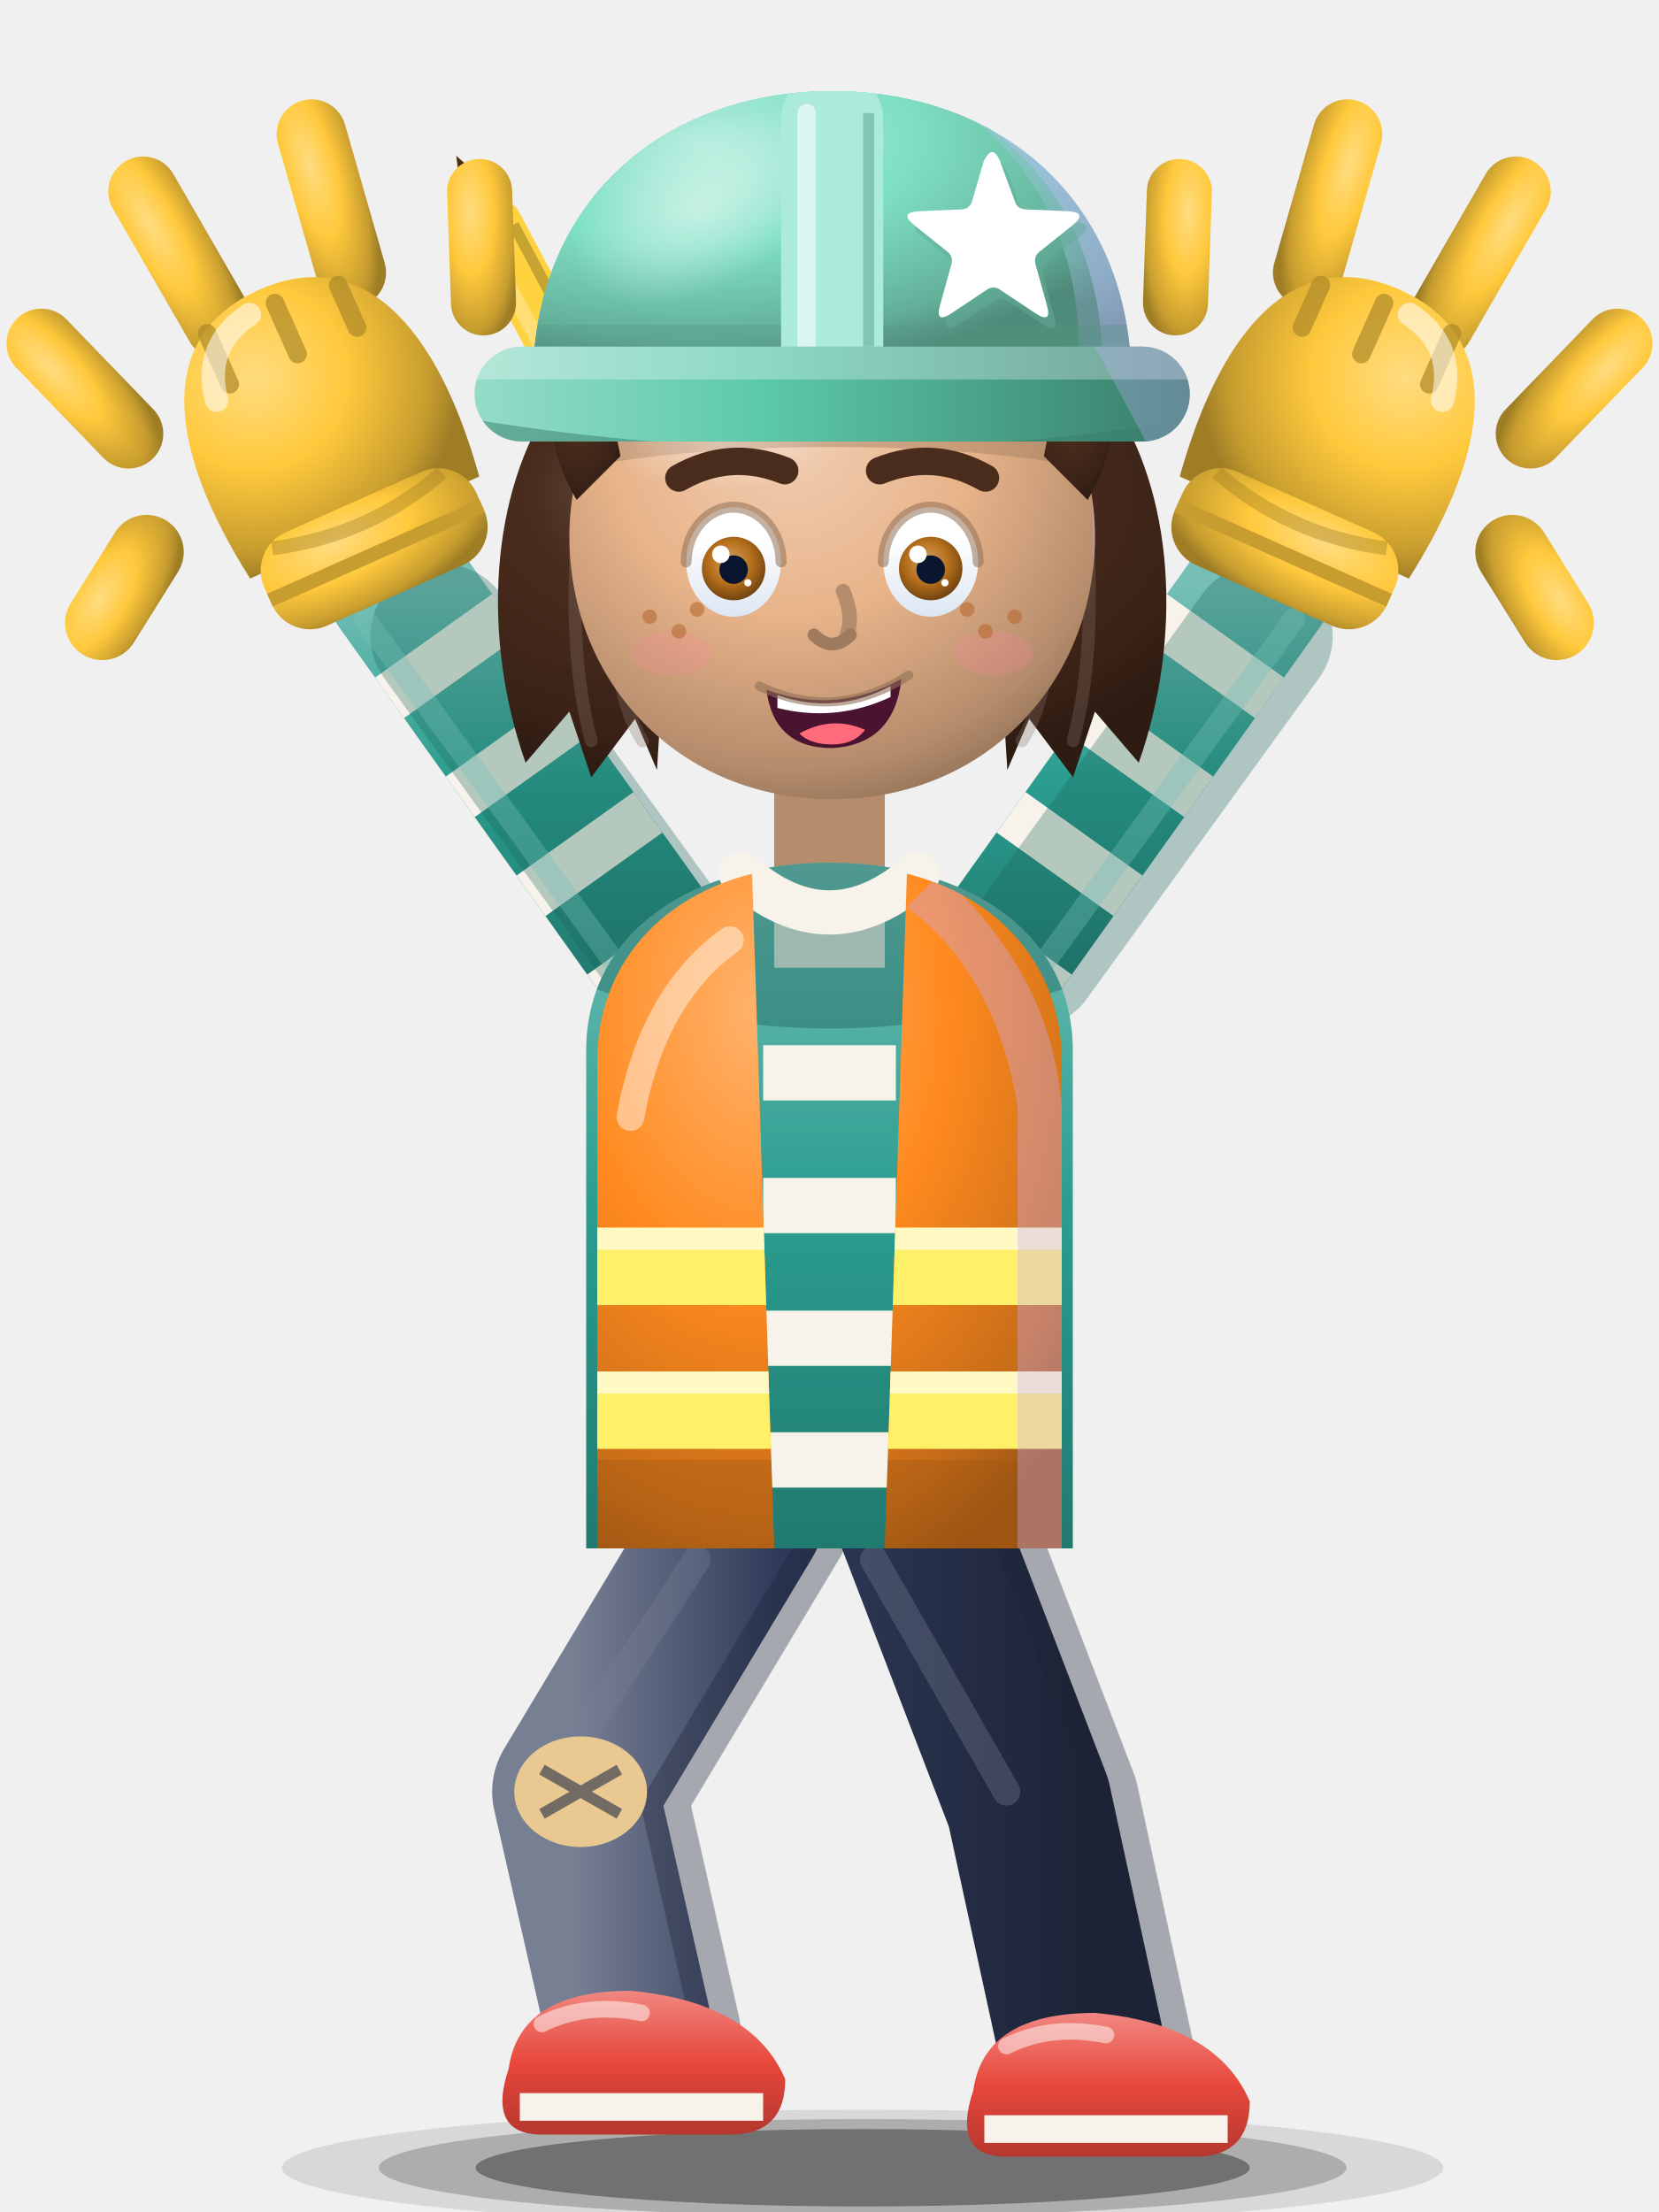
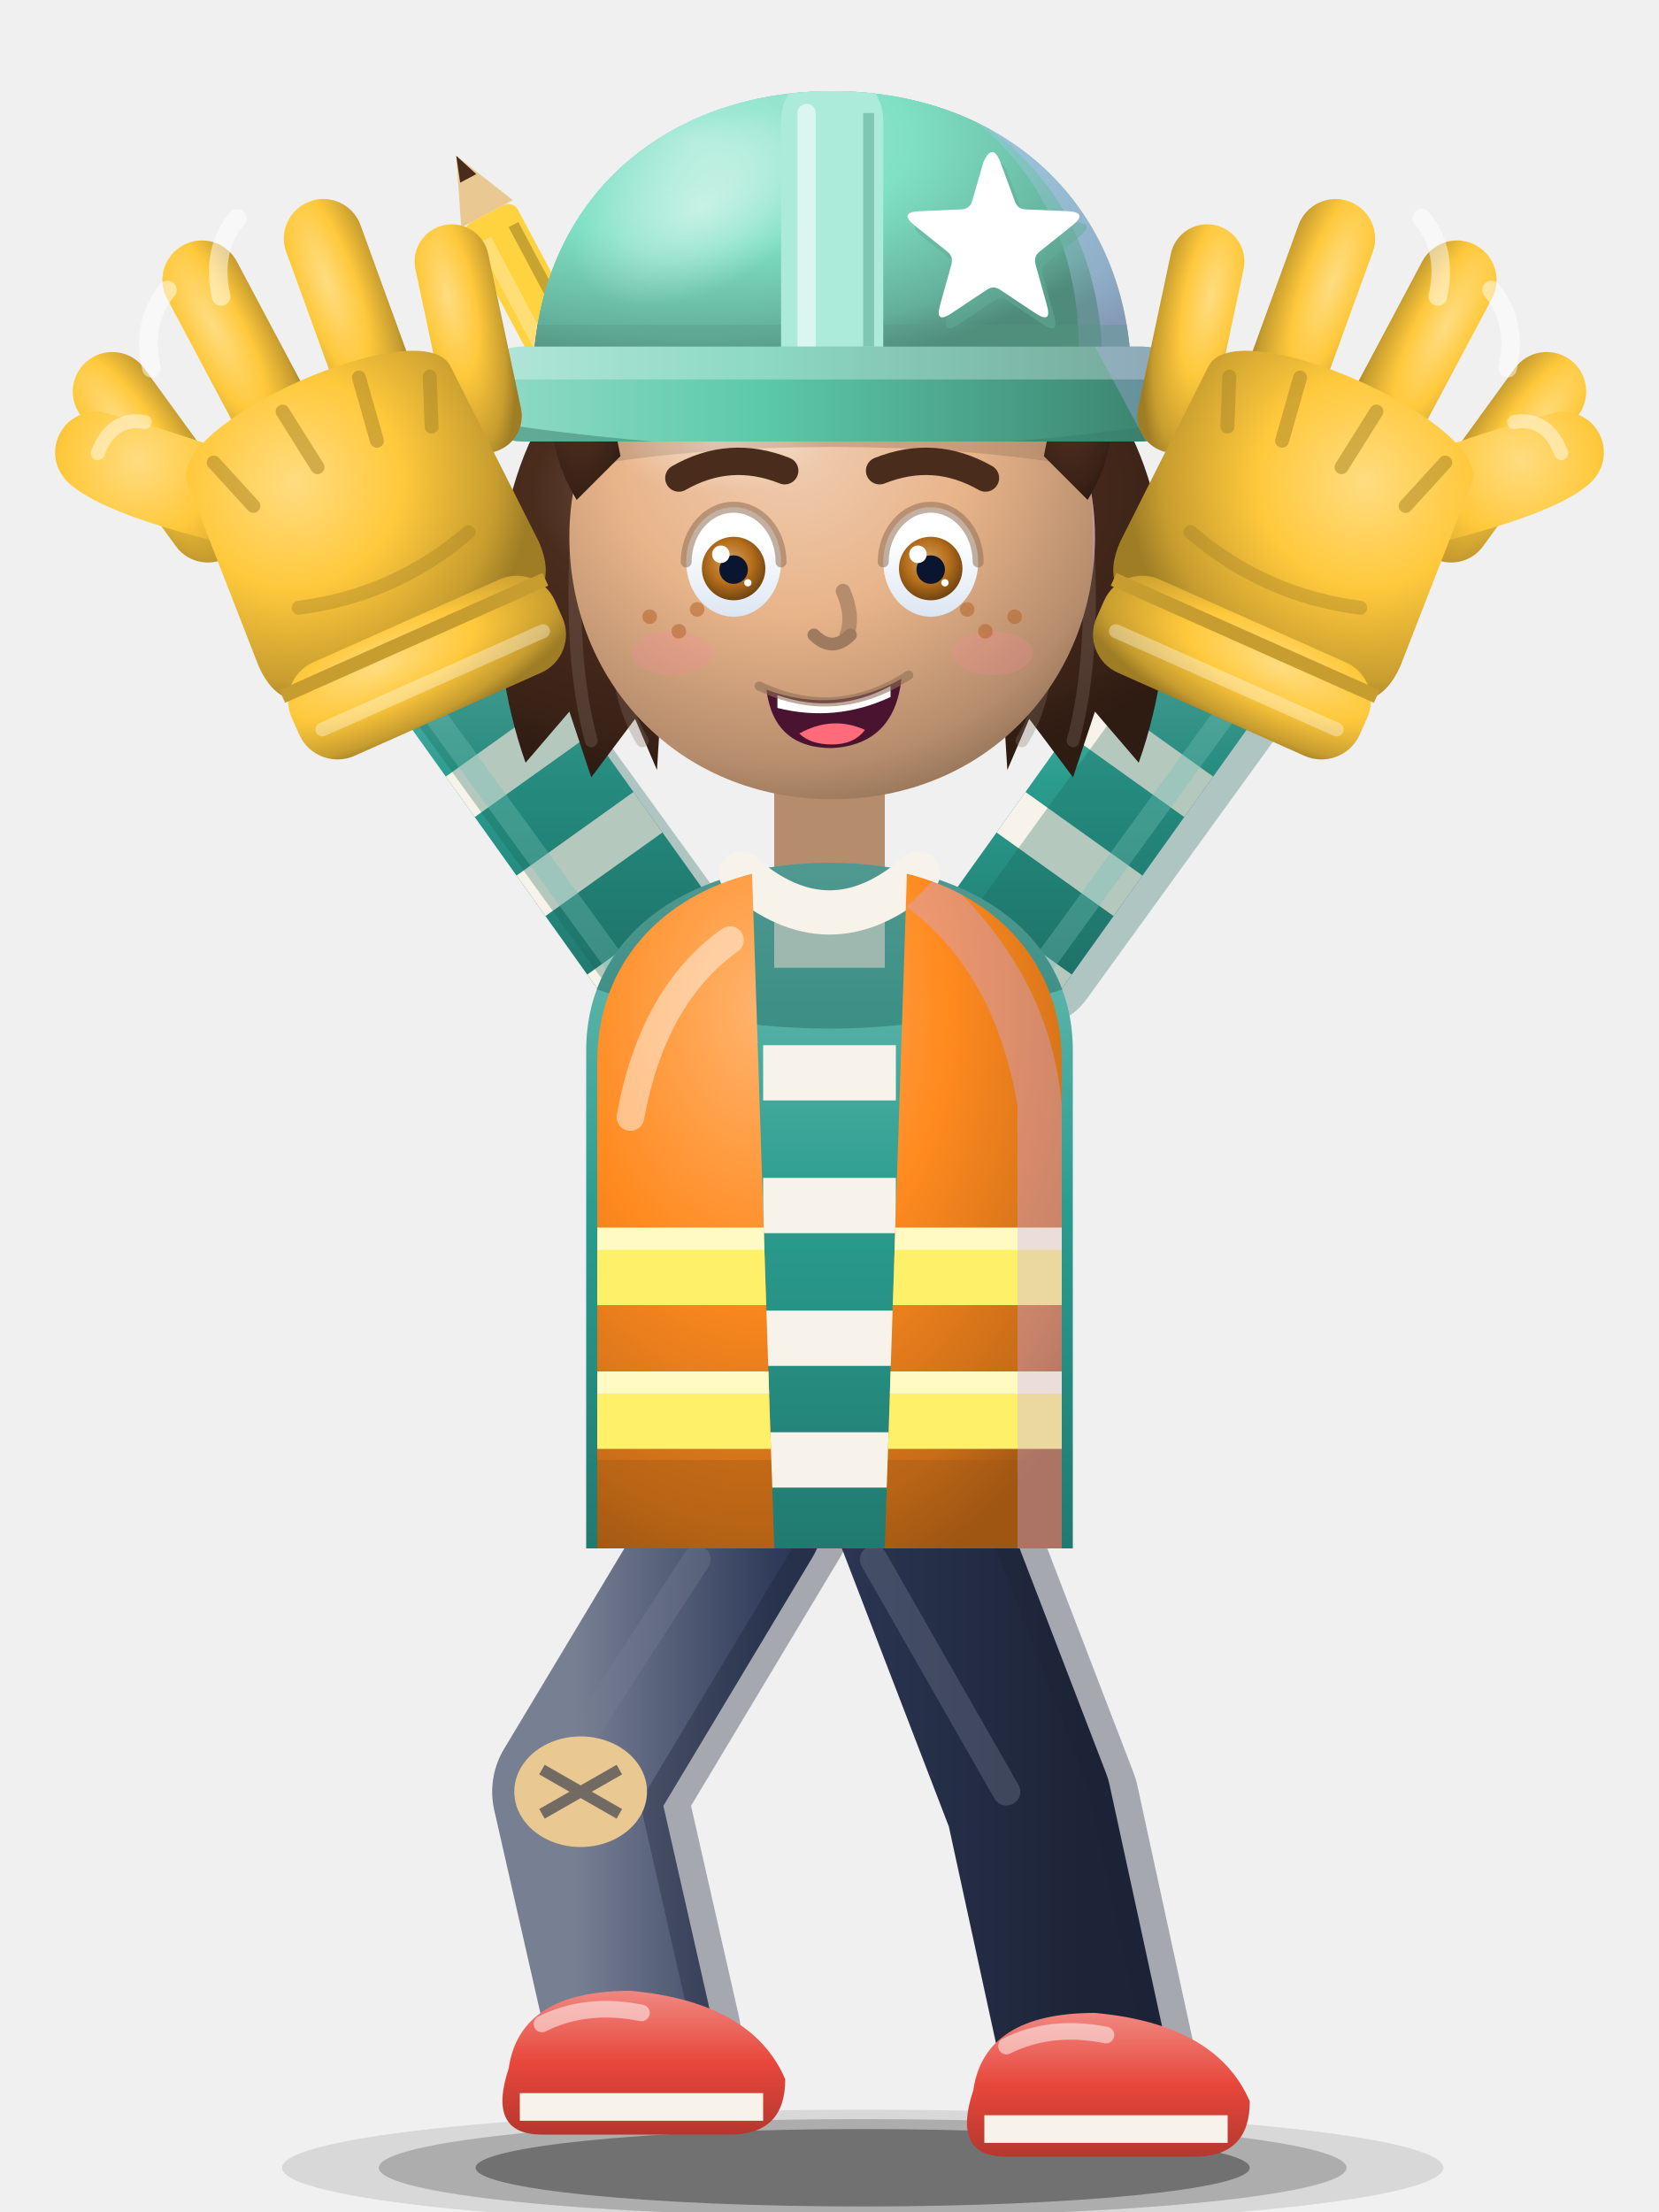
<svg xmlns="http://www.w3.org/2000/svg" viewBox="0 0 300 400" width="300" height="400">
  <defs>
    <radialGradient id="gS" cx="0.42" cy="0.3" r="0.75">
      <stop offset="0" stop-color="#F0CEB3" />
      <stop offset=".45" stop-color="#E8B48A" />
      <stop offset=".85" stop-color="#B58C6C" />
      <stop offset="1" stop-color="#907056" />
    </radialGradient>
    <radialGradient id="gH" cx="0.4" cy="0.25" r="0.78">
      <stop offset="0" stop-color="#89766C" />
      <stop offset=".45" stop-color="#4A2C1D" />
      <stop offset=".85" stop-color="#3A2217" />
      <stop offset="1" stop-color="#2E1B12" />
    </radialGradient>
    <radialGradient id="gM" cx="0.36" cy="0.28" r="0.8">
      <stop offset="0" stop-color="#ACEBD9" />
      <stop offset=".45" stop-color="#7FE0C4" />
      <stop offset=".85" stop-color="#63AF99" />
      <stop offset="1" stop-color="#4F8B7A" />
    </radialGradient>
    <linearGradient id="gB" x1="0" y1="0" x2="1" y2="0">
      <stop offset="0" stop-color="#95DCC8" />
      <stop offset=".4" stop-color="#5CC9AB" />
      <stop offset="1" stop-color="#397D6A" />
    </linearGradient>
    <radialGradient id="gV" cx="0.35" cy="0.2" r="0.9">
      <stop offset="0" stop-color="#FFB36D" />
      <stop offset=".45" stop-color="#FF8A1F" />
      <stop offset=".85" stop-color="#C76C18" />
      <stop offset="1" stop-color="#9E5613" />
    </radialGradient>
    <radialGradient id="gG" cx="0.35" cy="0.3" r="0.78">
      <stop offset="0" stop-color="#FFDC80" />
      <stop offset=".45" stop-color="#FFC93C" />
      <stop offset=".85" stop-color="#C79D2F" />
      <stop offset="1" stop-color="#9E7D25" />
    </radialGradient>
    <radialGradient id="gSp" cx="0.5" cy="0.5" r="0.5">
      <stop offset="0" stop-color="#FFFFFF" stop-opacity="0.35" />
      <stop offset="0.55" stop-color="#FFFFFF" stop-opacity="0.175" />
      <stop offset="1" stop-color="#FFFFFF" stop-opacity="0" />
    </radialGradient>
    <radialGradient id="gSp2" cx="0.5" cy="0.5" r="0.5">
      <stop offset="0" stop-color="#FFFFFF" stop-opacity="0.5" />
      <stop offset="0.55" stop-color="#FFFFFF" stop-opacity="0.25" />
      <stop offset="1" stop-color="#FFFFFF" stop-opacity="0" />
    </radialGradient>
    <linearGradient id="eyw" x1="0" y1="0" x2="0" y2="1">
      <stop offset=".3" stop-color="#FFFFFF" />
      <stop offset="1" stop-color="#DCE6F2" />
    </linearGradient>
    <radialGradient id="eyi" cx=".45" cy=".4" r=".6">
      <stop offset="0" stop-color="#D1A26B" />
      <stop offset=".55" stop-color="#B8701C" />
      <stop offset="1" stop-color="#724511" />
    </radialGradient>
    <g id="ey">
      <ellipse rx="13" ry="15" fill="url(#eyw)" />
      <circle cy="1.8" r="8.7" fill="url(#eyi)" />
      <circle cy="2.1" r="3.9" fill="#0A1630" />
      <circle cx="-3.5" cy="-2.1" r="2.4" fill="#FFFFFF" />
      <circle cx="3.9" cy="5.7" r="1" fill="#FFFFFF" />
      <path d="M-13 0A13 15 0 0 1 13 0" fill="none" stroke="#907056" stroke-opacity=".55" stroke-width="3" stroke-linecap="round" />
    </g>
    <path id="fc" d="M128 82C170 82 200 112 200 150C200 190 170 222 128 222C86 222 56 190 56 150C56 112 86 82 128 82Z" />
    <path id="dome" d="M46 108C46 58 82 28 128 28C174 28 210 58 210 108Z" />
    <rect id="brim" x="30" y="98" width="196" height="26" rx="13" />
    <clipPath id="cfc">
      <use href="#fc" />
    </clipPath>
    <clipPath id="cdome">
      <use href="#dome" />
    </clipPath>
    <clipPath id="cbrim">
      <use href="#brim" />
    </clipPath>
    <linearGradient id="gT" x1="0" y1="0" x2="0" y2="1">
      <stop offset="0" stop-color="#75BFB6" />
      <stop offset="0.5" stop-color="#2A9D8F" />
      <stop offset="1" stop-color="#217A70" />
    </linearGradient>
    <linearGradient id="gTr" x1="0" y1="0" x2="1" y2="0">
      <stop offset="0" stop-color="#777F93" />
      <stop offset=".4" stop-color="#2E3A59" />
      <stop offset="1" stop-color="#1D2437" />
    </linearGradient>
    <linearGradient id="gSh" x1="0" y1="0" x2="0" y2="1">
      <stop offset="0" stop-color="#F08780" />
      <stop offset="0.5" stop-color="#E8473B" />
      <stop offset="1" stop-color="#B5372E" />
    </linearGradient>
    <g id="glove">
-       <rect x="-12" y="-100" width="15" height="48" rx="7.5" transform="rotate(-6)" />
-       <rect x="4" y="-98" width="15" height="46" rx="7.5" transform="rotate(8)" />
-       <rect x="-28" y="-90" width="15" height="42" rx="7.5" transform="rotate(-20)" />
-       <rect x="18" y="-84" width="14" height="38" rx="7" transform="rotate(22)" />
-       <rect x="-52" y="-50" width="34" height="16" rx="8" transform="rotate(-34)" />
-       <path d="M-27-6C-32-40-24-62 0-62C24-62 32-40 27-6Z" />
-       <rect x="-25" y="-12" width="50" height="22" rx="9" />
+       <rect x="-34" y="-70" width="17" height="52" rx="8.5" transform="rotate(-12)" />
+       <rect x="-14" y="-78" width="17" height="60" rx="8.5" transform="rotate(-4)" />
+       <rect x="4" y="-76" width="17" height="58" rx="8.5" transform="rotate(4)" />
+       <rect x="21" y="-66" width="16" height="50" rx="8" transform="rotate(12)" />
+       <path d="M-18-6C-24-12-48-28-54-40C-58-48-50-56-42-52C-34-46-14-28-8-20Z" />
+       <path d="M-31-30C-31-44 31-44 31-30L33 12Q33 24 21 24H-21Q-33 24 -33 12Z" />
+       <rect x="-31" y="16" width="62" height="22" rx="9" />
    </g>
    <path id="vt" d="M106 280V190C106 168 126 156 150 156C174 156 194 168 194 190V280Z" />
    <path id="vest" d="M108 280V192C108 174 120 162 136 158L140 280ZM192 280V192C192 174 180 162 164 158L160 280Z" />
    <clipPath id="cvt">
      <use href="#vt" />
    </clipPath>
    <clipPath id="cvest">
      <use href="#vest" />
    </clipPath>
  </defs>
  <g fill="#000000">
    <ellipse cx="156" cy="392" rx="105" ry="10.5" fill-opacity=".1" />
    <ellipse cx="156" cy="392" rx="87.5" ry="8.8" fill-opacity=".2" />
    <ellipse cx="156" cy="392" rx="70" ry="7" fill-opacity=".35" />
  </g>
  <path d="M134 274L104 324L114 368M166 274L186 326L196 372" fill="none" stroke="url(#gTr)" stroke-width="30" stroke-linecap="round" stroke-linejoin="round" />
  <path d="M134 274L104 324L114 368M166 274L186 326L196 372" fill="none" stroke="#1D2437" stroke-opacity=".35" stroke-width="30" stroke-linecap="round" stroke-linejoin="round" transform="translate(5 0)" clip-path="none" />
  <path d="M134 274L104 324L114 368M166 274L186 326L196 372" fill="none" stroke="url(#gTr)" stroke-width="22" stroke-linecap="round" stroke-linejoin="round" />
  <path d="M126 282L100 322M158 282L182 324" fill="none" stroke="#777F93" stroke-opacity=".35" stroke-width="5" stroke-linecap="round" />
  <ellipse cx="105" cy="324" rx="12" ry="10" fill="#E9C891" />
  <path d="M98 320L112 328M98 328L112 320" stroke="#242D45" stroke-width="2" stroke-opacity=".6" />
  <path d="M92 374Q94 360 114 360Q136 362 142 376Q142 386 132 386H98Q88 386 92 374Z" fill="url(#gSh)" />
  <path d="M94 381H138" stroke="#F7F3EA" stroke-width="5" />
  <path d="M98 366Q106 362 116 364" fill="none" stroke="#FFFFFF" stroke-opacity=".5" stroke-width="3" stroke-linecap="round" />
  <path d="M176 378Q178 364 198 364Q220 366 226 380Q226 390 216 390H182Q172 390 176 378Z" fill="url(#gSh)" />
  <path d="M178 385H222" stroke="#F7F3EA" stroke-width="5" />
  <path d="M182 370Q190 366 200 368" fill="none" stroke="#FFFFFF" stroke-opacity=".5" stroke-width="3" stroke-linecap="round" />
  <path d="M122 176L72 106M178 176L228 106" fill="none" stroke="url(#gT)" stroke-width="26" stroke-linecap="round" />
  <path d="M122 176L72 106M178 176L228 106" fill="none" stroke="#F7F3EA" stroke-width="26" stroke-dasharray="9 13" stroke-linecap="butt" />
  <path d="M118 170L76 112M182 170L224 112" fill="none" stroke="#1A6159" stroke-opacity=".3" stroke-width="26" stroke-linecap="round" transform="translate(4 3)" clip-path="none" />
  <path d="M114 178L66 112M186 178L234 112" fill="none" stroke="#75BFB6" stroke-opacity=".35" stroke-width="4" stroke-linecap="round" />
  <path d="M140 130H160V166H140Z" fill="#B58C6C" />
  <use href="#vt" fill="url(#gT)" />
  <g clip-path="url(#cvt)">
    <path d="M140 170H160M138 194H162M138 218H162M138 242H162M138 264H162" stroke="#F7F3EA" stroke-width="10" stroke-linecap="butt" />
    <path d="M100 156H200V176Q150 196 100 176Z" fill="#1A6159" fill-opacity=".4" />
  </g>
  <path d="M134 158Q150 172 166 158" fill="none" stroke="#F7F3EA" stroke-width="8" stroke-linecap="round" />
  <use href="#vest" fill="url(#gV)" />
  <g clip-path="url(#cvest)">
    <path d="M100 222H200V236H100ZM100 248H200V262H100Z" fill="#FFF06A" />
    <path d="M100 222H200V226H100ZM100 248H200V252H100Z" fill="#FFFFFF" fill-opacity=".6" />
    <path d="M96 264H204V294H96Z" fill="#9E5613" fill-opacity=".35" />
    <path d="M114 202Q118 180 132 170" fill="none" stroke="#FFFFFF" stroke-opacity=".45" stroke-width="5" stroke-linecap="round" />
    <path d="M184 290V200Q180 176 164 164L170 158Q190 176 192 200V290Z" fill="#C7ADFF" fill-opacity=".35" />
  </g>
  <g transform="translate(66 -2) scale(.66)">
    <path d="M52 112C34 138 32 178 44 212L56 198L62 216L74 200L80 214L84 150L172 150L176 214L182 200L194 216L200 198L212 212C224 178 222 138 204 112Z" fill="url(#gH)" />
    <path d="M58 150Q56 184 62 206M70 160Q66 190 76 206M198 150Q200 184 194 206M186 160Q190 190 180 206" fill="none" stroke="#89766C" stroke-opacity=".3" stroke-width="3.5" stroke-linecap="round" />
    <use href="#fc" fill="url(#gS)" />
    <g clip-path="url(#cfc)">
      <path d="M40 200C80 236 176 236 216 200V250H40Z" fill="#9E7A5E" fill-opacity=".4" />
      <path d="M40 212C80 240 176 240 216 212V250H40Z" fill="#9E7A5E" fill-opacity=".25" />
      <path d="M40 100H216V136C176 122 80 122 40 136Z" fill="#9E7A5E" fill-opacity=".42" />
      <path d="M40 100H216V126C176 114 80 114 40 126Z" fill="#9E7A5E" fill-opacity=".28" />
      <path d="M190 100Q210 150 188 222H204Q216 170 206 100Z" fill="#C7ADFF" fill-opacity=".32" />
      <ellipse cx="96" cy="124" rx="30" ry="14" fill="url(#gSp)" />
    </g>
    <path d="M58 140C46 120 52 104 64 98L70 128Z" fill="url(#gH)" />
    <path d="M198 140C210 120 204 104 192 98L186 128Z" fill="url(#gH)" />
    <g transform="rotate(-28 54 96)">
      <rect x="44" y="56" width="16" height="64" rx="3" fill="#FFD23F" />
      <path d="M44 56L52 38L60 56Z" fill="#E9C891" />
      <path d="M49.5 45L52 38L54.5 45Z" fill="#4A2C1D" />
      <path d="M48 62V114" stroke="#FFE282" stroke-opacity=".8" stroke-width="4" />
      <path d="M57 62V114" stroke="#C7A431" stroke-width="3" />
    </g>
    <use href="#dome" fill="url(#gM)" />
    <g clip-path="url(#cdome)">
      <use href="#dome" fill="#C7ADFF" fill-opacity="0.45" />
      <use href="#dome" fill="url(#gM)" transform="translate(-8 -5)" />
      <use href="#dome" fill="#C7ADFF" fill-opacity="0.2" transform="translate(-8 -5)" />
      <use href="#dome" fill="url(#gM)" transform="translate(-14.4 -9)" />
      <path d="M40 92H220V112H40Z" fill="#569885" fill-opacity=".35" />
      <ellipse cx="92" cy="60" rx="38" ry="22" transform="rotate(-30 92 60)" fill="url(#gSp2)" />
      <rect x="114" y="22" width="28" height="90" rx="14" fill="#ACEBD9" />
      <path d="M121 34V98" stroke="#FFFFFF" stroke-opacity=".55" stroke-width="5" stroke-linecap="round" />
      <path d="M138 34V98" stroke="#63AF99" stroke-opacity=".6" stroke-width="3" />
    </g>
    <path d="M78.5 45.3Q81 40 83.1 45.5L87.1 56.3Q87.8 58.3 90 58.4L101.5 58.9Q107.3 59.2 102.8 62.8L93.8 70Q92.2 71.3 92.7 73.4L95.8 84.5Q97.4 90 92.6 86.8L83 80.4Q81.2 79.2 79.4 80.4L69.8 86.8Q65 90 66.6 84.5L69.7 73.4Q70.2 71.3 68.6 70L59.6 62.8Q55.1 59.2 60.9 58.9L72.4 58.4Q74.6 58.3 75.3 56.3Z" fill="#63AF99" fill-opacity=".5" transform="translate(93 5)" />
    <path d="M78.5 45.3Q81 40 83.1 45.5L87.1 56.3Q87.8 58.3 90 58.4L101.5 58.9Q107.3 59.2 102.8 62.8L93.8 70Q92.2 71.3 92.7 73.4L95.8 84.5Q97.4 90 92.6 86.8L83 80.4Q81.2 79.2 79.4 80.4L69.8 86.8Q65 90 66.6 84.5L69.7 73.4Q70.2 71.3 68.6 70L59.6 62.8Q55.1 59.2 60.9 58.9L72.4 58.4Q74.6 58.3 75.3 56.3Z" fill="#FFFFFF" transform="translate(91 2)" />
    <use href="#brim" fill="url(#gB)" />
    <g clip-path="url(#cbrim)">
      <rect x="30" y="98" width="196" height="9" fill="#FFFFFF" fill-opacity=".3" />
      <path d="M30 118Q128 134 226 118V130H30Z" fill="#397D6A" fill-opacity=".5" />
      <path d="M200 98H226V124H214Z" fill="#C7ADFF" fill-opacity=".3" />
    </g>
    <g id="face">
      <g fill="#FF879A" fill-opacity=".22">
        <ellipse cx="84" cy="182" rx="11" ry="6" />
        <ellipse cx="172" cy="182" rx="11" ry="6" />
      </g>
      <g fill="#B5652B" fill-opacity=".55">
        <circle cx="78" cy="172" r="2" />
        <circle cx="86" cy="176" r="2" />
        <circle cx="91" cy="170" r="2" />
        <circle cx="178" cy="172" r="2" />
        <circle cx="170" cy="176" r="2" />
        <circle cx="165" cy="170" r="2" />
      </g>
      <path d="M86 134Q100 126 115 132M141 132Q156 126 170 134" fill="none" stroke="#4A2C1D" stroke-width="7.5" stroke-linecap="round" />
      <use href="#ey" transform="translate(101 157)" />
      <use href="#ey" transform="translate(155 157)" />
      <path d="M131 165Q134 172 132 177" fill="none" stroke="#B58C6C" stroke-width="4" stroke-linecap="round" />
      <path d="M123 177Q128 182 133 177" fill="none" stroke="#9E7A5E" stroke-width="3.5" stroke-linecap="round" />
      <path d="M110 192Q129 199 147 189Q145 207 128 208Q112 208 110 192Z" fill="#4A1430" />
      <path d="M113 193.5Q129 199 144 191V194Q129 201 113 197Z" fill="#FFFFFF" />
      <path d="M119 204Q128 199 137 203Q134 207 128 207Q122 207 119 204Z" fill="#FF6B7A" />
      <path d="M108 191Q129 201 149 188" fill="none" stroke="#907056" stroke-opacity=".6" stroke-width="2.5" stroke-linecap="round" />
    </g>
  </g>
  <g transform="translate(68 100) rotate(-24) scale(.84)">
    <use href="#glove" fill="url(#gG)" />
-     <path d="M-14-58V-46M2-58V-46M16-56V-46" stroke="#AD8929" stroke-opacity=".7" stroke-width="4" stroke-linecap="round" />
-     <path d="M-18-44Q-16-56-4-58" fill="none" stroke="#FFFFFF" stroke-opacity=".55" stroke-width="5" stroke-linecap="round" />
-     <path d="M-25 0H25" stroke="#C79D2F" stroke-width="3" />
-     <path d="M-20-10Q0-4 20-10" fill="none" stroke="#9E7D25" stroke-opacity=".4" stroke-width="3" />
+     <path d="M-24-32L-20-20M-6-36L-4-22M12-36L10-22M26-30L22-20" stroke="#AD8929" stroke-opacity=".55" stroke-width="3" stroke-linecap="round" />
+     <path d="M-28-56Q-26-66-18-70M-8-64Q-6-74 2-78" fill="none" stroke="#FFFFFF" stroke-opacity=".5" stroke-width="4" stroke-linecap="round" />
+     <path d="M-20 4Q0 10 20 4" fill="none" stroke="#9E7D25" stroke-opacity=".35" stroke-width="3" stroke-linecap="round" />
+     <path d="M-31 20H31" stroke="#C79D2F" stroke-width="3" />
+     <path d="M-26 30H26" stroke="#FFFFFF" stroke-opacity=".35" stroke-width="3" stroke-linecap="round" />
+     <path d="M-46-44Q-40-50-34-46" fill="none" stroke="#FFFFFF" stroke-opacity=".45" stroke-width="3" stroke-linecap="round" />
  </g>
  <g transform="translate(232 100) rotate(24) scale(-.84 .84)">
    <use href="#glove" fill="url(#gG)" />
-     <path d="M-14-58V-46M2-58V-46M16-56V-46" stroke="#AD8929" stroke-opacity=".7" stroke-width="4" stroke-linecap="round" />
-     <path d="M-18-44Q-16-56-4-58" fill="none" stroke="#FFFFFF" stroke-opacity=".55" stroke-width="5" stroke-linecap="round" />
-     <path d="M-25 0H25" stroke="#C79D2F" stroke-width="3" />
-     <path d="M-20-10Q0-4 20-10" fill="none" stroke="#9E7D25" stroke-opacity=".4" stroke-width="3" />
+     <path d="M-24-32L-20-20M-6-36L-4-22M12-36L10-22M26-30L22-20" stroke="#AD8929" stroke-opacity=".55" stroke-width="3" stroke-linecap="round" />
+     <path d="M-28-56Q-26-66-18-70M-8-64Q-6-74 2-78" fill="none" stroke="#FFFFFF" stroke-opacity=".5" stroke-width="4" stroke-linecap="round" />
+     <path d="M-20 4Q0 10 20 4" fill="none" stroke="#9E7D25" stroke-opacity=".35" stroke-width="3" stroke-linecap="round" />
+     <path d="M-31 20H31" stroke="#C79D2F" stroke-width="3" />
+     <path d="M-26 30H26" stroke="#FFFFFF" stroke-opacity=".35" stroke-width="3" stroke-linecap="round" />
+     <path d="M-46-44Q-40-50-34-46" fill="none" stroke="#FFFFFF" stroke-opacity=".45" stroke-width="3" stroke-linecap="round" />
  </g>
</svg>
